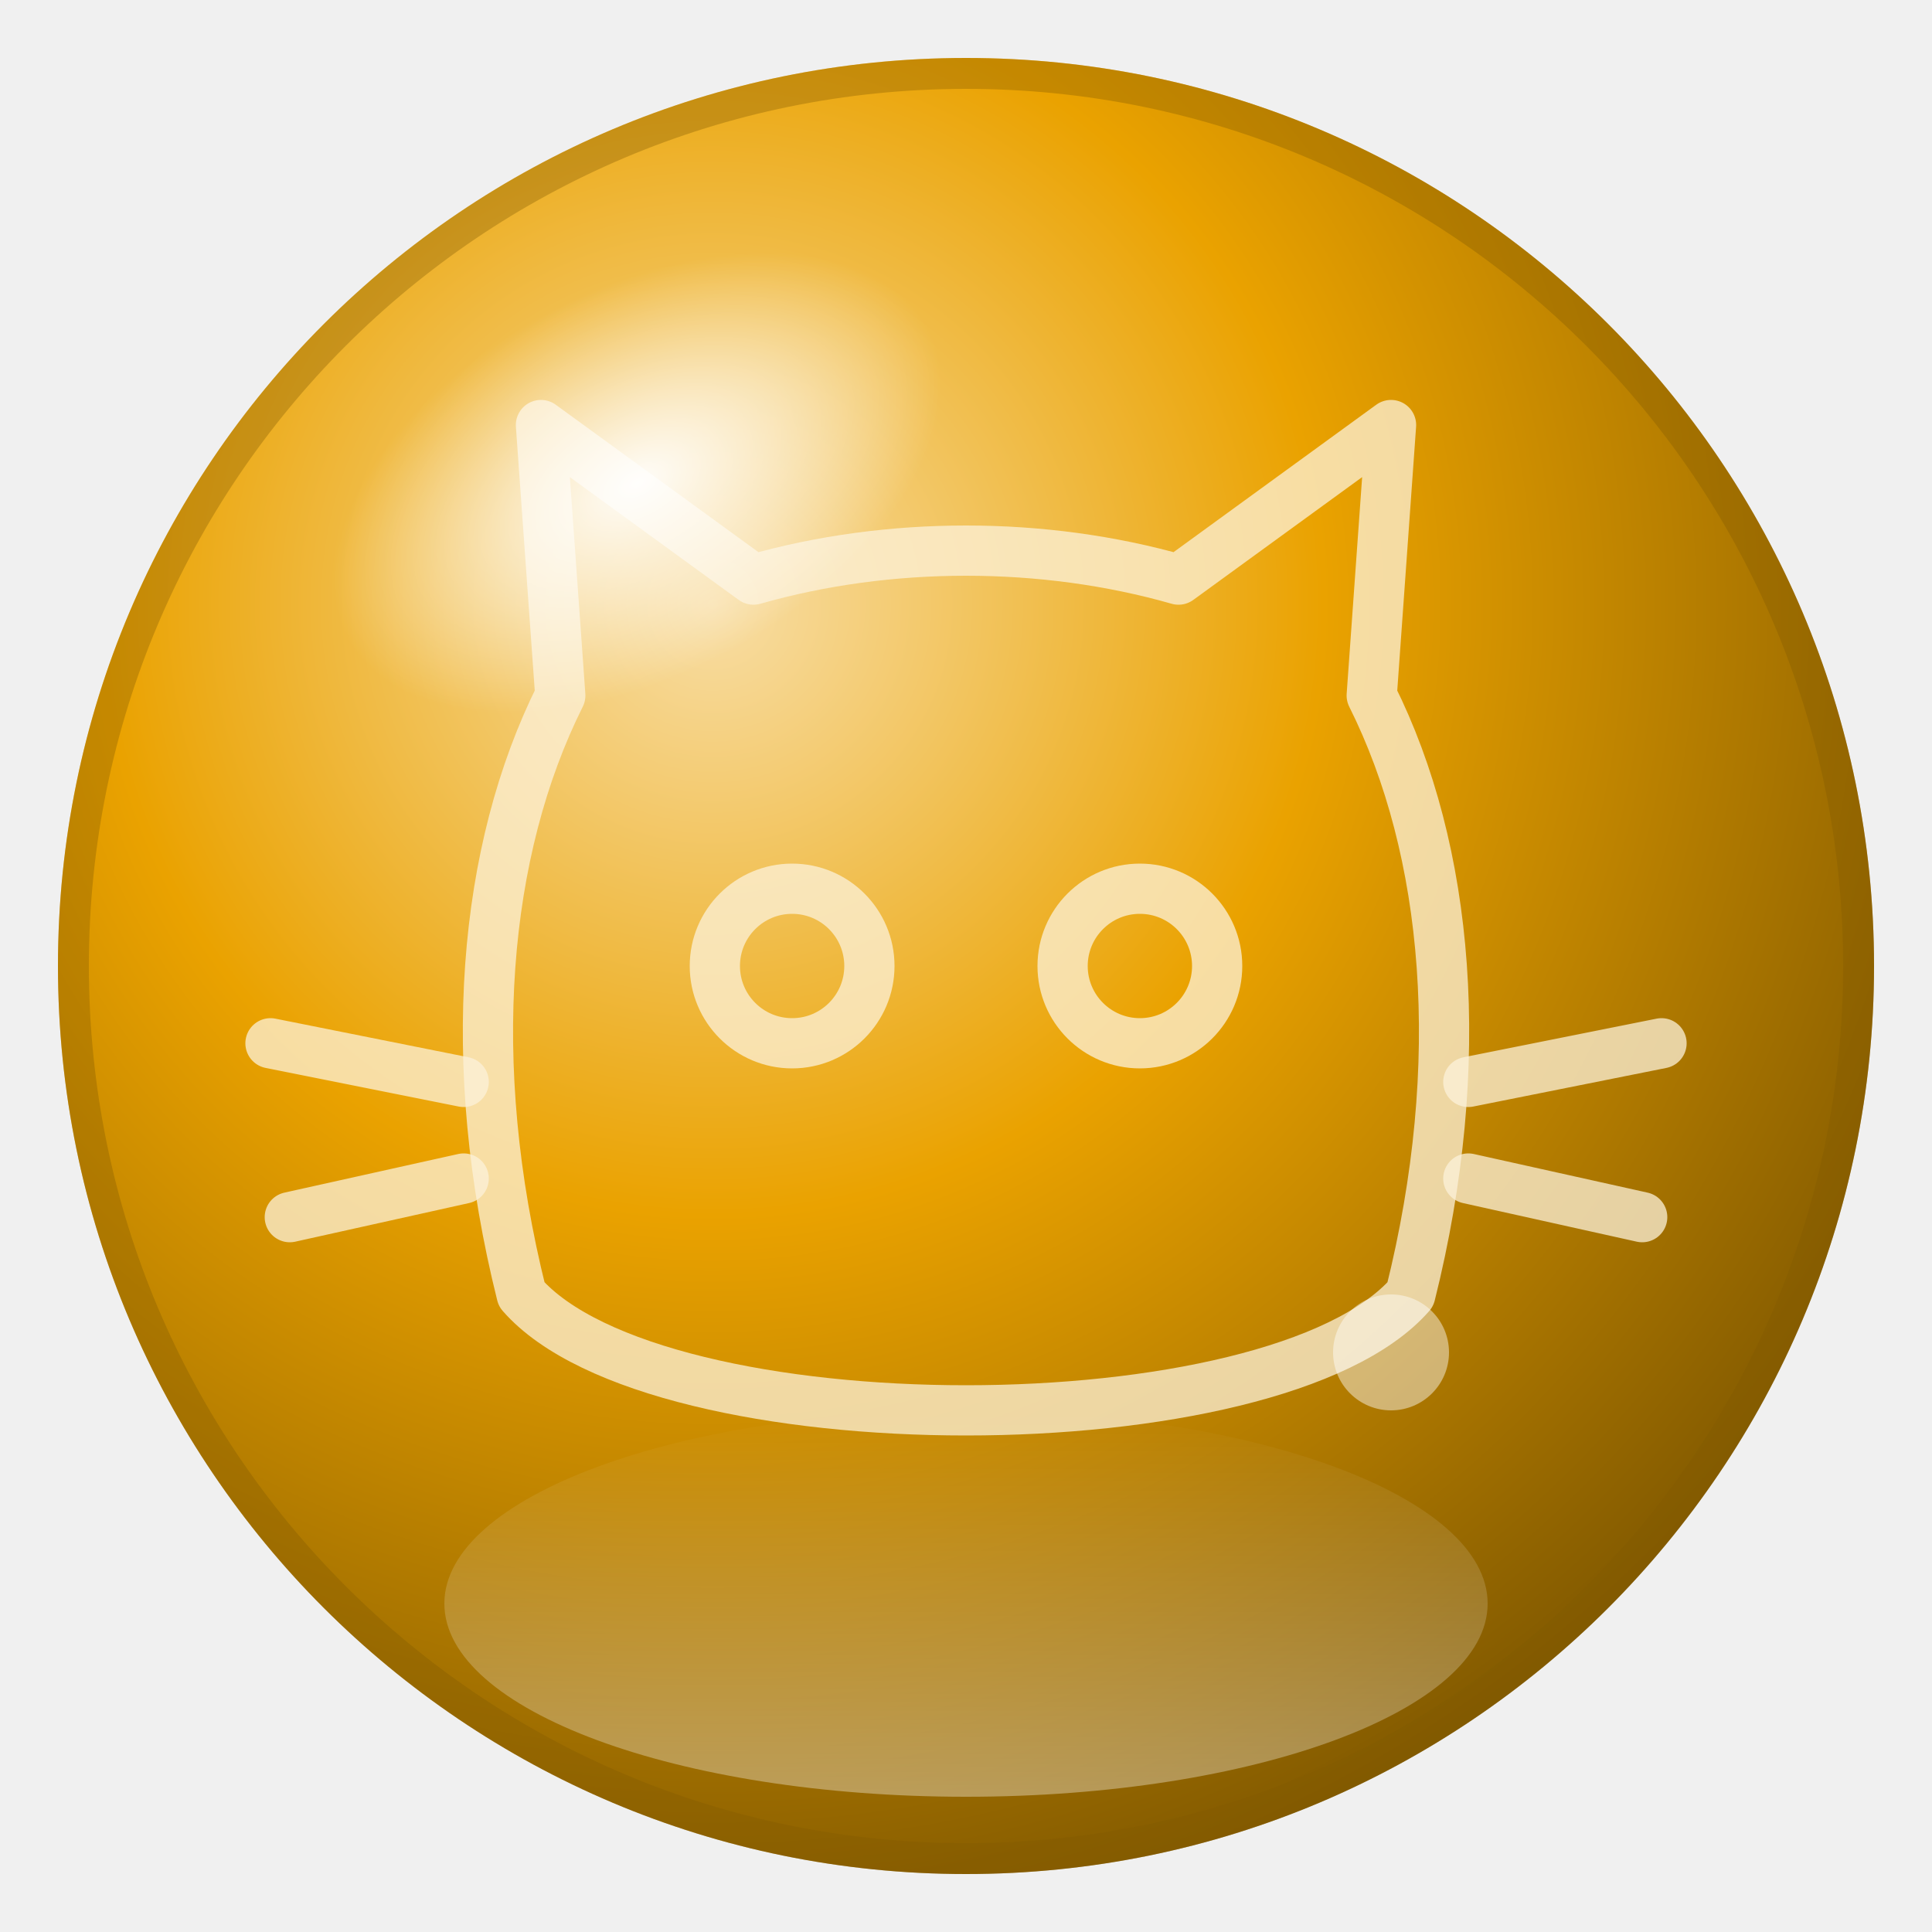
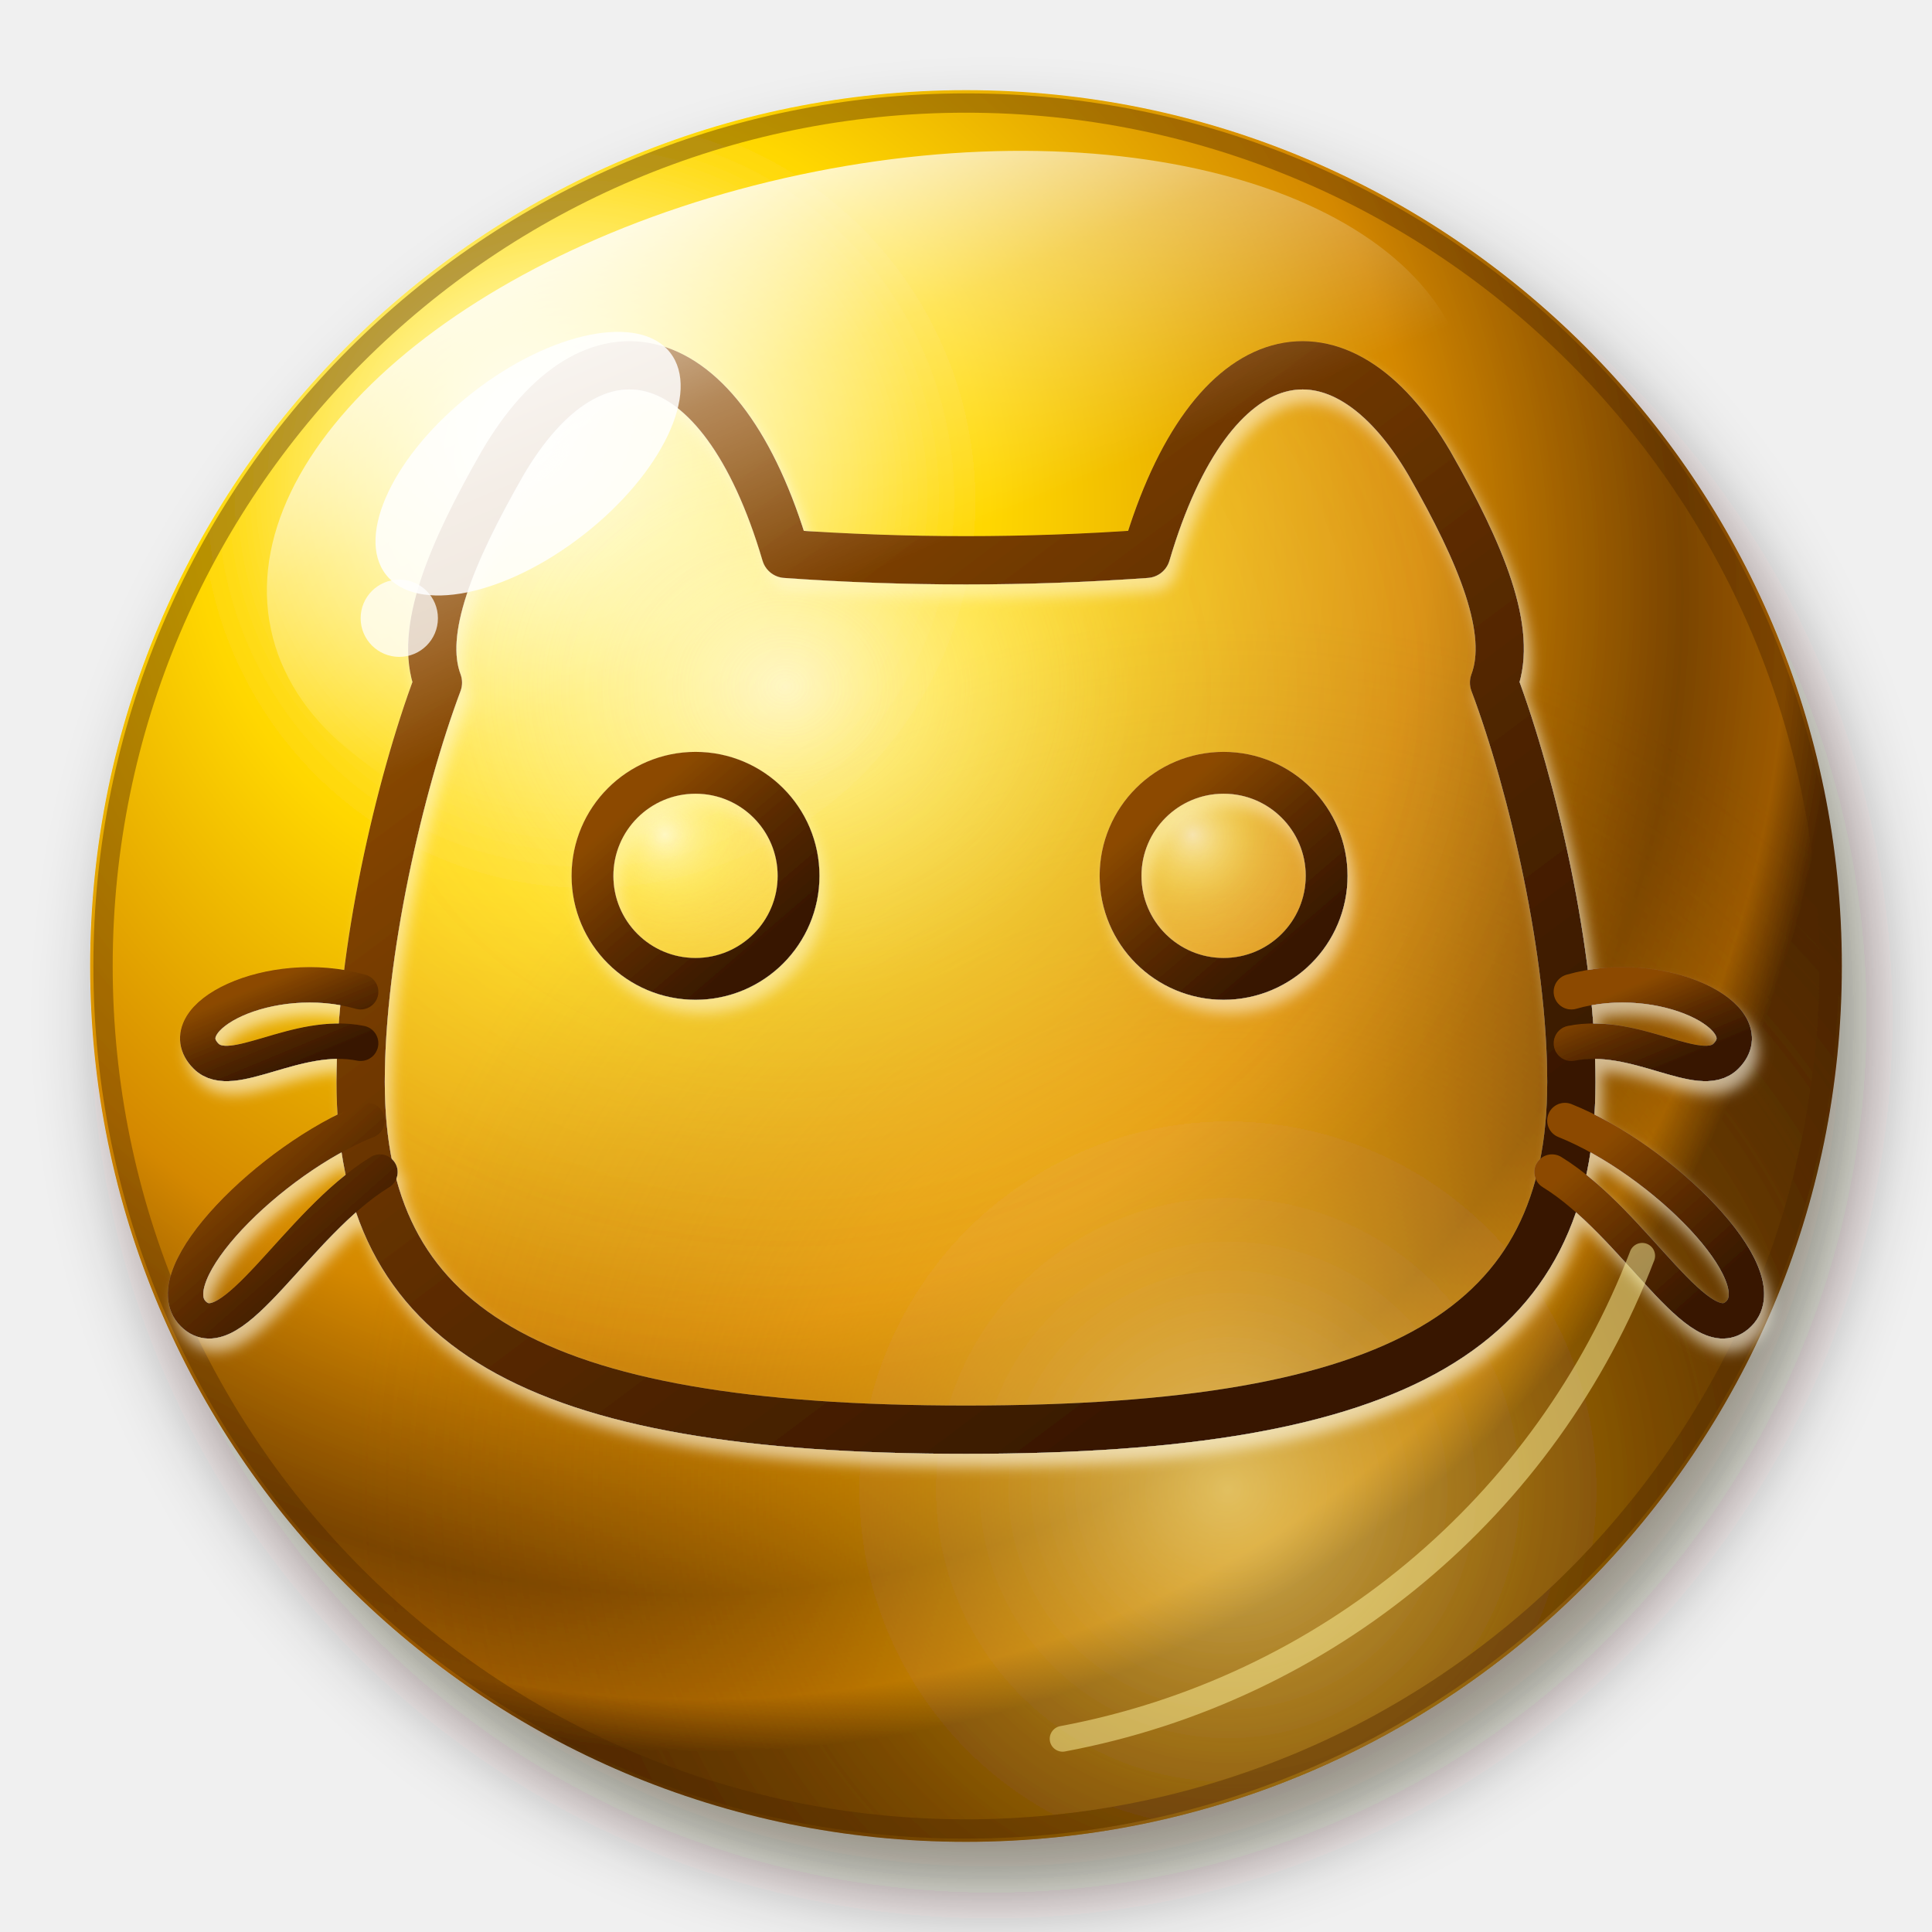
- <svg xmlns="http://www.w3.org/2000/svg" viewBox="0 0 100 100">
+ <svg xmlns="http://www.w3.org/2000/svg" viewBox="0 0 300 300" width="100%" height="100%">
  <defs>
-     <radialGradient id="body" cx="36%" cy="30%" r="75%">
-       <stop offset="0" stop-color="#f8dea6" />
-       <stop offset="0.45" stop-color="#eaa200" />
-       <stop offset="1" stop-color="#815900" />
+     <filter id="sphere-shadow" x="-15%" y="-15%" width="135%" height="135%">
+       <feDropShadow dx="4" dy="8" stdDeviation="6" flood-color="#2a1500" flood-opacity="0.45" />
+     </filter>
+     <filter id="cat-emboss" x="-10%" y="-10%" width="120%" height="120%">
+       <feDropShadow dx="1" dy="2" stdDeviation="1" flood-color="#fffdf0" flood-opacity="0.6" />
+     </filter>
+     <radialGradient id="gold-sphere" cx="35%" cy="30%" r="65%" fx="25%" fy="20%">
+       <stop offset="0%" stop-color="#ffffff" />
+       <stop offset="12%" stop-color="#fff59d" />
+       <stop offset="35%" stop-color="#ffd700" />
+       <stop offset="68%" stop-color="#d48800" />
+       <stop offset="88%" stop-color="#7a4400" />
+       <stop offset="96%" stop-color="#9c5a00" />
+       <stop offset="100%" stop-color="#4d2600" />
    </radialGradient>
-     <radialGradient id="shine" cx="50%" cy="50%" r="50%">
-       <stop offset="0" stop-color="#fff" stop-opacity="0.95" />
-       <stop offset="1" stop-color="#fff" stop-opacity="0" />
+     <radialGradient id="bottom-bounce" cx="65%" cy="80%" r="50%">
+       <stop offset="0%" stop-color="#ffe57f" stop-opacity="0.75" />
+       <stop offset="50%" stop-color="#ffb300" stop-opacity="0.25" />
+       <stop offset="100%" stop-color="#7a4400" stop-opacity="0" />
    </radialGradient>
-     <linearGradient id="bounce" x1="0" y1="0" x2="0" y2="1">
-       <stop offset="0" stop-color="#fff" stop-opacity="0" />
-       <stop offset="1" stop-color="#fff" stop-opacity="0.35" />
+     <linearGradient id="gloss-top" x1="30%" y1="0%" x2="60%" y2="85%">
+       <stop offset="0%" stop-color="#ffffff" stop-opacity="0.9" />
+       <stop offset="35%" stop-color="#ffffff" stop-opacity="0.35" />
+       <stop offset="70%" stop-color="#ffffff" stop-opacity="0" />
    </linearGradient>
+     <linearGradient id="cat-line-grad" x1="20%" y1="15%" x2="80%" y2="85%">
+       <stop offset="0%" stop-color="#8c4a00" />
+       <stop offset="50%" stop-color="#5c2c00" />
+       <stop offset="100%" stop-color="#381800" />
+     </linearGradient>
+     <radialGradient id="cat-inner-glow" cx="35%" cy="30%" r="65%">
+       <stop offset="0%" stop-color="#ffffff" stop-opacity="0.55" />
+       <stop offset="45%" stop-color="#ffeb3b" stop-opacity="0.2" />
+       <stop offset="100%" stop-color="#ff9800" stop-opacity="0.05" />
+     </radialGradient>
  </defs>
-   <circle cx="50" cy="50" r="47" fill="url(#body)" />
-   <circle cx="50" cy="50" r="46.2" fill="none" stroke="#815900" stroke-opacity="0.35" stroke-width="1.6" />
-   <g fill="none" stroke="#fcf1d9" stroke-opacity="0.75" stroke-width="2.6" stroke-linecap="round" stroke-linejoin="round">
-     <path d="M27 67 C24 55 25 44 29 36 L28 22 L39 30 C46 28 54 28 61 30 L72 22 L71 36 C75 44 76 55 73 67 C66 75 34 75 27 67 Z" />
-     <circle cx="41" cy="50" r="4" />
-     <circle cx="59" cy="50" r="4" />
-     <path d="M24 56 L14 54 M24 61 L15 63 M76 56 L86 54 M76 61 L85 63" />
+   <g filter="url(#sphere-shadow)">
+     <circle cx="150" cy="150" r="136" fill="url(#gold-sphere)" />
+     <circle cx="150" cy="150" r="136" fill="url(#bottom-bounce)" />
+     <circle cx="150" cy="150" r="134" fill="none" stroke="#4d2600" stroke-width="3" opacity="0.4" />
  </g>
-   <ellipse cx="50" cy="83" rx="27" ry="10" fill="url(#bounce)" />
-   <ellipse cx="33" cy="25" rx="17" ry="10" fill="url(#shine)" transform="rotate(-28 33 25)" />
-   <circle cx="72" cy="70" r="3" fill="#fff" fill-opacity="0.45" />
+   <g filter="url(#cat-emboss)" stroke="url(#cat-line-grad)" stroke-linecap="round" stroke-linejoin="round">
+     <path d="M 122 86              C 112 52, 92 48, 78 72              C 70 86, 65 98, 68 106              C 62 122, 56 148, 56 168              C 56 206, 82 222, 150 222              C 218 222, 244 206, 244 168              C 244 148, 238 122, 232 106              C 235 98, 230 86, 222 72              C 208 48, 188 52, 178 86              Q 150 88, 122 86 Z" fill="url(#cat-inner-glow)" stroke-width="7.5" />
+     <circle cx="108" cy="136" r="16" fill="url(#cat-inner-glow)" stroke-width="6.5" />
+     <circle cx="190" cy="136" r="16" fill="url(#cat-inner-glow)" stroke-width="6.5" />
+     <path d="M 56 154 C 42 150, 26 158, 32 164 C 36 168, 46 160, 56 162" fill="none" stroke-width="5.5" />
+     <path d="M 57 174 C 42 180, 24 198, 30 204 C 36 210, 46 190, 59 182" fill="none" stroke-width="5.5" />
+     <path d="M 244 154 C 258 150, 274 158, 268 164 C 264 168, 254 160, 244 162" fill="none" stroke-width="5.5" />
+     <path d="M 243 174 C 258 180, 276 198, 270 204 C 264 210, 254 190, 241 182" fill="none" stroke-width="5.5" />
+   </g>
+   <ellipse cx="135" cy="78" rx="95" ry="52" transform="rotate(-12 135 78)" fill="url(#gloss-top)" style=" pointer-events: none;" />
+   <ellipse cx="82" cy="72" rx="28" ry="14" transform="rotate(-38 82 72)" fill="#ffffff" opacity="0.85" />
+   <circle cx="62" cy="96" r="6" fill="#ffffff" opacity="0.75" />
+   <path d="M 255 195 A 120 120 0 0 1 165 270" fill="none" stroke="#fff59d" stroke-width="4" stroke-linecap="round" opacity="0.5" />
</svg>
